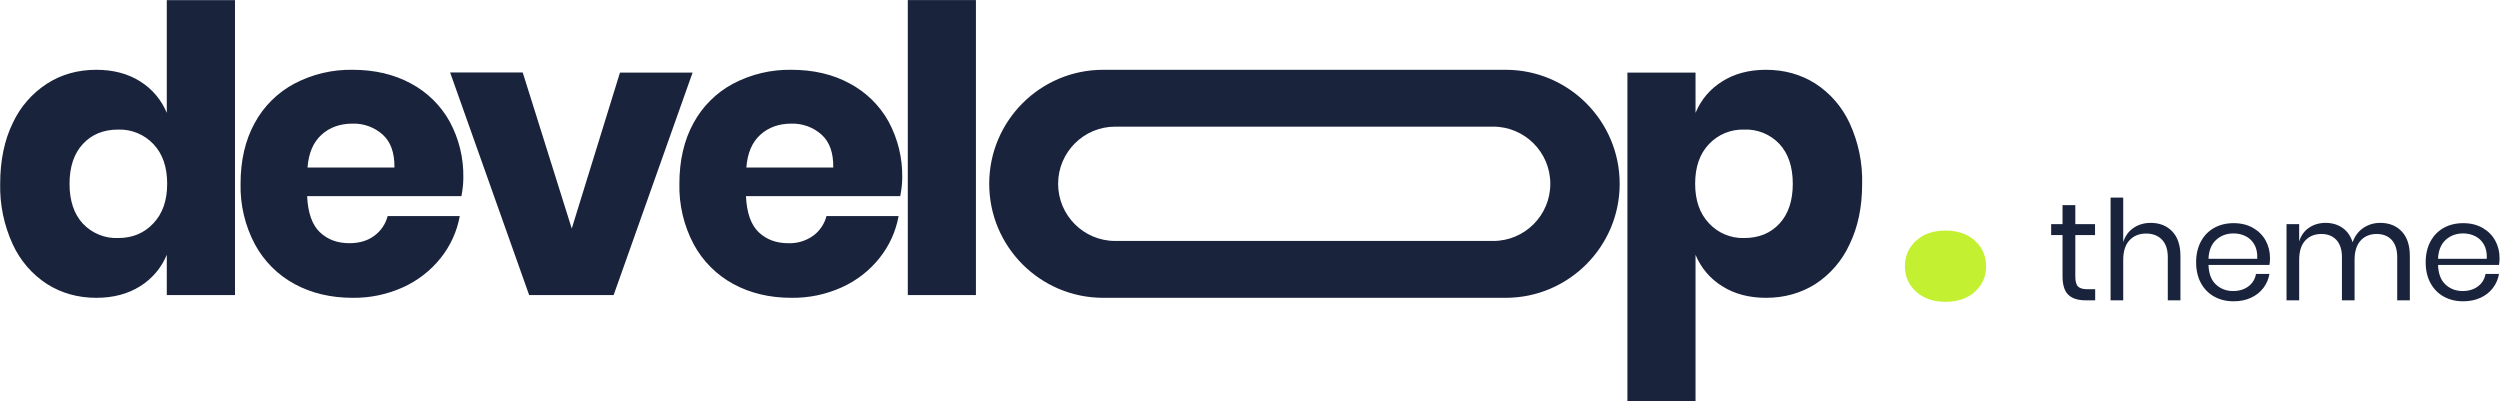
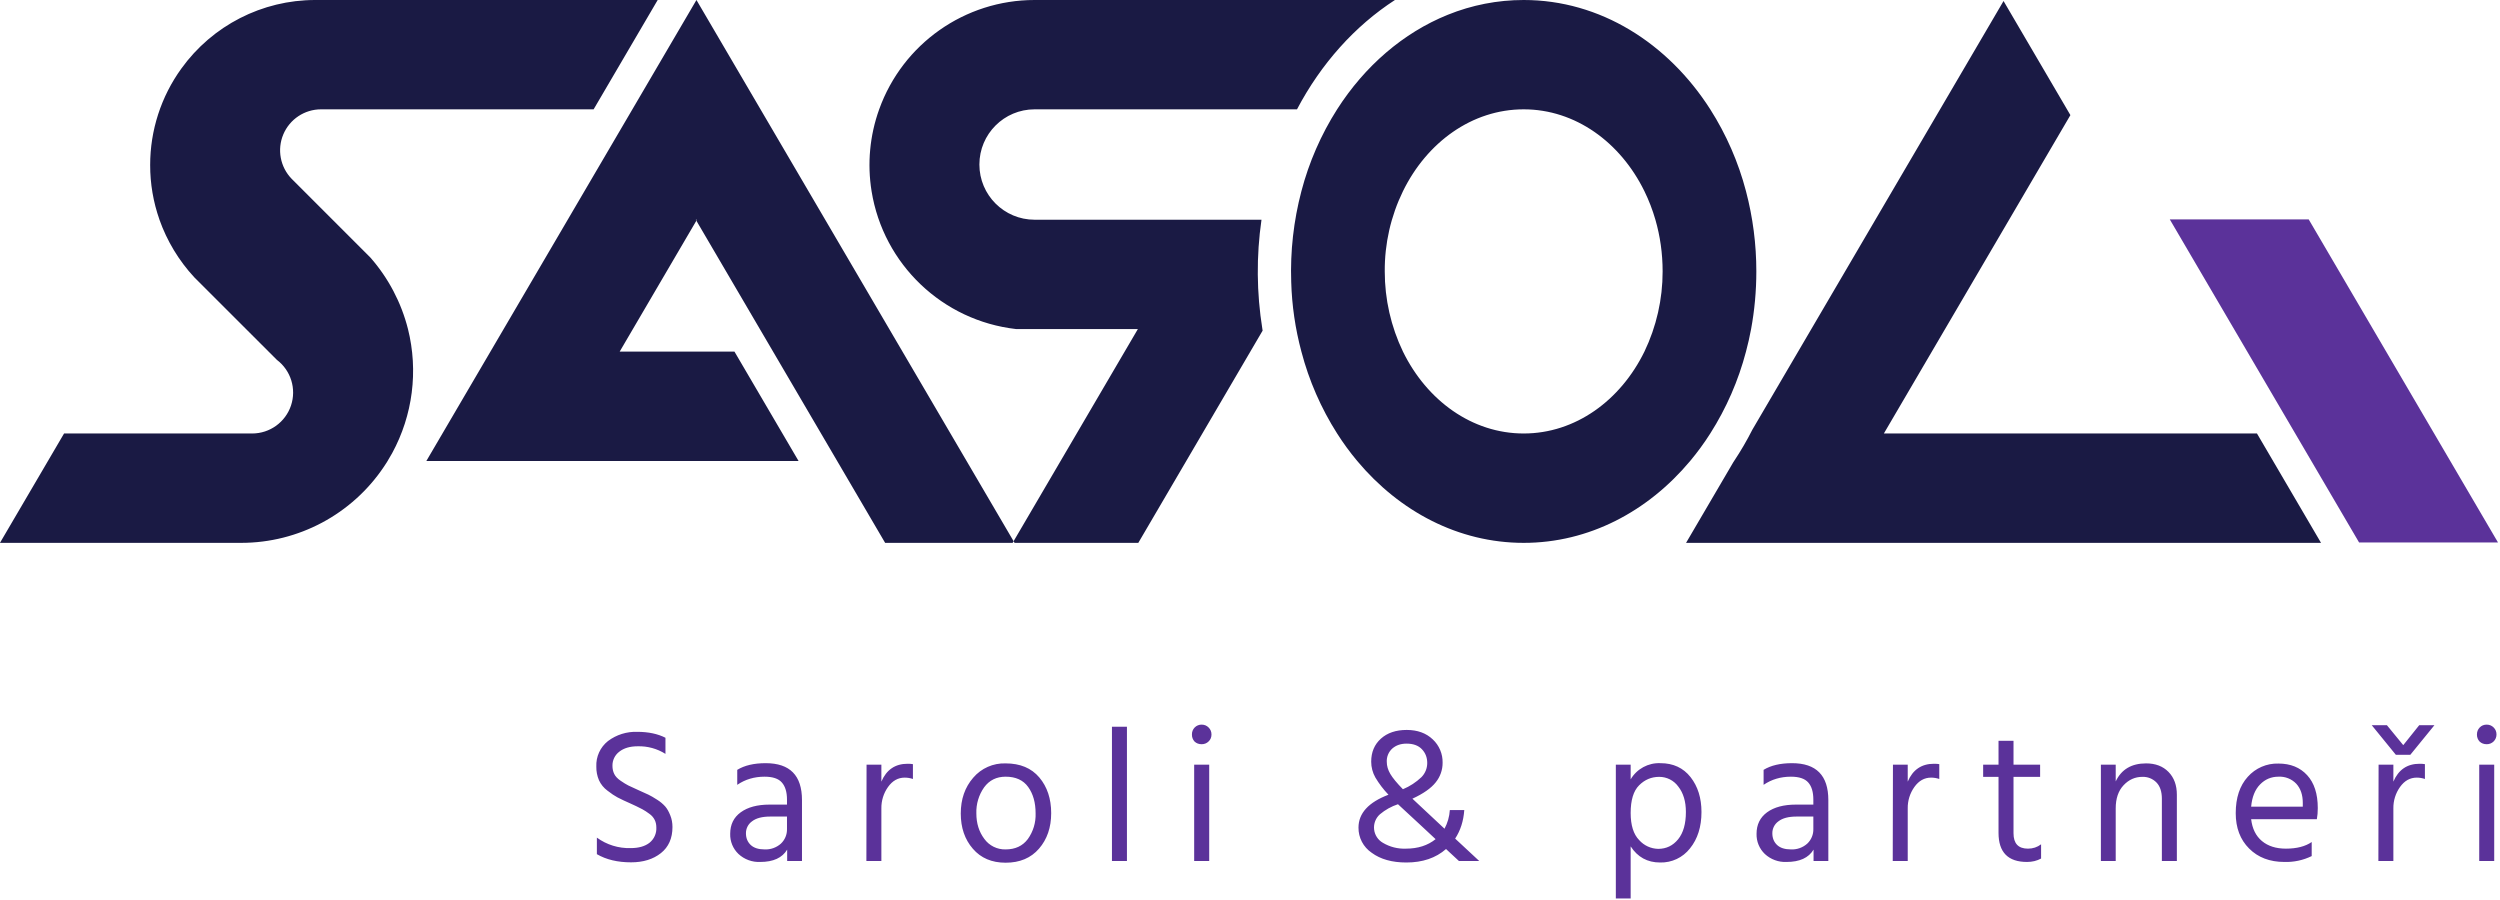
- <svg xmlns="http://www.w3.org/2000/svg" xml:space="preserve" style="fill-rule:evenodd;clip-rule:evenodd;stroke-linejoin:round;stroke-miterlimit:2" viewBox="0 0 1526 245">
-   <path d="M3910.96 1381.52c0-9.86 3.54-18.01 10.62-24.45 7.07-6.44 16.42-9.66 28.04-9.66 11.62 0 20.97 3.22 28.05 9.66 7.07 6.44 10.61 14.59 10.61 24.45 0 9.6-3.54 17.62-10.61 24.06-7.08 6.44-16.43 9.67-28.05 9.67-11.62 0-20.97-3.23-28.04-9.67-7.08-6.44-10.62-14.46-10.62-24.06Z" style="fill:#c3f132;fill-rule:nonzero" transform="matrix(.641 0 0 .641 -1344.17 -722.95)" />
-   <path d="M910.49 261.65c2.2 0 4.1.5 5.68 1.5a8.7 8.7 0 0 1 3.45 4.08v-14.6h8.83v38.18h-8.83v-5.21a8.7 8.7 0 0 1-3.45 4.07c-1.59 1-3.48 1.5-5.68 1.5-2.37 0-4.5-.6-6.37-1.78a12.18 12.18 0 0 1-4.44-5.14 17.8 17.8 0 0 1-1.63-7.84c0-3.03.55-5.65 1.63-7.87a12.2 12.2 0 0 1 4.44-5.1c1.87-1.2 4-1.79 6.37-1.79Zm2.84 7.74c-1.9 0-3.42.62-4.57 1.86-1.15 1.24-1.73 2.96-1.73 5.16s.58 3.92 1.73 5.16a5.94 5.94 0 0 0 4.57 1.86c1.86 0 3.38-.64 4.56-1.91 1.2-1.27 1.78-2.98 1.78-5.11 0-2.17-.59-3.88-1.77-5.13a6 6 0 0 0-4.57-1.89Zm44.68 6.25c0 .72-.08 1.51-.25 2.37h-19.97c.1 2.17.65 3.72 1.65 4.67 1 .95 2.27 1.42 3.82 1.42 1.3 0 2.39-.33 3.25-.98a4.57 4.57 0 0 0 1.7-2.53h9.34a12.21 12.21 0 0 1-2.48 5.44 13.2 13.2 0 0 1-4.85 3.77 15.36 15.36 0 0 1-6.55 1.37c-2.82 0-5.32-.6-7.5-1.78a12.73 12.73 0 0 1-5.14-5.14 15.93 15.93 0 0 1-1.86-7.84c0-3.03.61-5.65 1.83-7.87a12.54 12.54 0 0 1 5.14-5.1 15.62 15.62 0 0 1 7.53-1.79c2.86 0 5.37.59 7.53 1.76a12.4 12.4 0 0 1 5.03 4.92 14.66 14.66 0 0 1 1.78 7.3Zm-8.92-1.34c.03-1.9-.48-3.32-1.52-4.26a5.6 5.6 0 0 0-3.9-1.42c-1.62 0-2.96.48-4.02 1.44-1.07.97-1.67 2.38-1.81 4.24h11.25Zm22.96 7.89 6.24-20.18h9.4l-10.22 28.8h-10.94L956.3 262h9.4l6.34 20.18Zm42.78-6.55c0 .72-.09 1.51-.26 2.37H994.6c.1 2.17.65 3.72 1.65 4.67 1 .95 2.27 1.42 3.82 1.42a5.2 5.2 0 0 0 3.25-.98 4.54 4.54 0 0 0 1.7-2.53h9.34a12.15 12.15 0 0 1-2.48 5.44 13.1 13.1 0 0 1-4.85 3.77 15.33 15.33 0 0 1-6.55 1.37c-2.82 0-5.32-.6-7.5-1.78a12.73 12.73 0 0 1-5.14-5.14 15.93 15.93 0 0 1-1.86-7.84c0-3.03.61-5.65 1.83-7.87a12.55 12.55 0 0 1 5.14-5.1 15.62 15.62 0 0 1 7.53-1.79c2.86 0 5.37.59 7.53 1.76a12.41 12.41 0 0 1 5.04 4.92 14.74 14.74 0 0 1 1.78 7.3Zm-8.93-1.34c.03-1.9-.47-3.32-1.52-4.26a5.61 5.61 0 0 0-3.9-1.42c-1.62 0-2.96.48-4.02 1.44-1.07.97-1.67 2.38-1.81 4.24h11.25Zm18.47-21.68v38.19h-8.82v-38.19h8.82Zm102.29 9.03c2.38 0 4.5.6 6.38 1.78a12.2 12.2 0 0 1 4.43 5.11 17.67 17.67 0 0 1 1.63 7.87c0 3-.54 5.6-1.63 7.84a12.18 12.18 0 0 1-4.43 5.14c-1.88 1.18-4 1.78-6.38 1.78-2.2 0-4.09-.5-5.67-1.5a8.64 8.64 0 0 1-3.46-4.07v18.93h-8.82v-42.52h8.82v5.22a8.64 8.64 0 0 1 3.46-4.08c1.58-1 3.47-1.5 5.67-1.5Zm-2.83 7.74a6 6 0 0 0-4.57 1.89c-1.19 1.25-1.78 2.96-1.78 5.13 0 2.13.59 3.84 1.78 5.1a5.96 5.96 0 0 0 4.57 1.92c1.89 0 3.41-.62 4.56-1.86 1.15-1.24 1.73-2.96 1.73-5.16s-.58-3.92-1.73-5.16a5.93 5.93 0 0 0-4.56-1.86Zm-16.12 7.02c0 8.14-6.62 14.76-14.76 14.76h-52.1a14.76 14.76 0 0 1 0-29.52h52.1c8.14 0 14.76 6.62 14.76 14.76Zm-8.98 0a7.4 7.4 0 0 0-7.39-7.4h-48.93a7.4 7.4 0 0 0 0 14.8h48.93a7.4 7.4 0 0 0 7.39-7.4Z" style="fill:#19233c" transform="translate(-4234.2 -1191.08) scale(4.715)" />
-   <path d="M198.56 521.53V540h-9.27c-7.63 0-13.33-3.08-17.1-9.24-3.77-6.15-5.66-16.47-5.66-30.93v-68.34h-11.17v-18.24h11.17v-31.62h12.54v31.63h19.35v18.23h-19.35v68.8c0 8.16.88 13.74 2.66 16.74 1.77 3 4.83 4.5 9.2 4.5h7.63Zm54.51-110.35c8.72 0 15.76 4.73 21.12 14.2 5.36 9.46 8.04 23.12 8.04 40.97V540h-12.4v-71.8c0-12.62-1.9-22.32-5.72-29.09s-9-10.16-15.54-10.16c-6.81 0-12.26 3.74-16.35 11.2-4.1 7.47-6.14 18.35-6.14 32.67V540h-12.4V369.16h12.4v74.1c1.91-10.3 5.3-18.23 10.16-23.77 4.86-5.54 10.47-8.31 16.83-8.31Zm117.06 58.4c0 4.47-.18 8.32-.55 11.55h-59.82c.27 14.47 2.7 25.32 7.29 32.55 4.59 7.23 10.2 10.85 16.83 10.85 6 0 11.02-2.58 15.06-7.73 4.04-5.16 6.52-12.05 7.43-20.67h13.21c-.9 8.78-2.93 16.63-6.06 23.55-3.13 6.93-7.2 12.31-12.2 16.16a26.98 26.98 0 0 1-16.9 5.77c-7.17 0-13.53-2.61-19.07-7.85-5.55-5.23-9.88-12.73-13.02-22.5-3.13-9.78-4.7-21.28-4.7-34.52 0-13.23 1.57-24.78 4.7-34.63 3.14-9.85 7.47-17.39 13.02-22.62 5.54-5.23 11.9-7.85 19.07-7.85 7.27 0 13.61 2.62 19.02 7.85 5.4 5.23 9.54 12.23 12.4 21 2.86 8.78 4.29 18.48 4.29 29.1Zm-12.54 1.39c.28-9.39-.63-17.24-2.72-23.55-2.1-6.3-4.95-11-8.59-14.08-3.63-3.08-7.58-4.62-11.85-4.62-6.82 0-12.54 3.58-17.18 10.74-4.63 7.16-7.13 17.66-7.5 31.51h47.84Zm120.74-59.79c8.73 0 15.74 4.73 21.06 14.2 5.31 9.46 7.97 23.12 7.97 40.97V540h-12.4v-71.8c0-12.47-1.8-22-5.38-28.63-3.6-6.62-8.52-9.92-14.79-9.92-6.54 0-11.79 3.65-15.74 10.96-3.95 7.31-5.93 18.05-5.93 32.2V540h-12.4v-71.8c0-12.47-1.82-22-5.45-28.63-3.63-6.62-8.54-9.92-14.72-9.92-6.63 0-11.92 3.65-15.87 10.96-3.96 7.31-5.93 18.05-5.93 32.2V540h-12.4V413.25h12.4v28.86c1.81-10 5.06-17.66 9.74-22.97 4.68-5.3 10.06-7.96 16.15-7.96 6.36 0 11.88 2.73 16.56 8.2 4.68 5.46 8.02 13.5 10.01 24.12 2.1-10.31 5.6-18.28 10.5-23.9 4.9-5.61 10.45-8.42 16.62-8.42Zm117.07 58.4c0 4.47-.18 8.32-.55 11.55h-59.82c.27 14.47 2.7 25.32 7.29 32.55 4.58 7.23 10.2 10.85 16.83 10.85 6 0 11.01-2.58 15.06-7.73 4.04-5.16 6.51-12.05 7.42-20.67h13.22c-.9 8.78-2.93 16.63-6.06 23.55-3.14 6.93-7.2 12.31-12.2 16.16a26.99 26.99 0 0 1-16.9 5.77c-7.18 0-13.54-2.61-19.08-7.85-5.54-5.23-9.88-12.73-13.01-22.5-3.14-9.78-4.7-21.28-4.7-34.52 0-13.23 1.56-24.78 4.7-34.63 3.13-9.85 7.47-17.39 13.01-22.62s11.9-7.85 19.08-7.85c7.27 0 13.6 2.62 19.01 7.85 5.4 5.23 9.54 12.23 12.4 21 2.87 8.78 4.3 18.48 4.3 29.1Zm-12.54 1.39c.27-9.39-.64-17.24-2.73-23.55-2.09-6.3-4.95-11-8.58-14.08-3.64-3.08-7.59-4.62-11.86-4.62-6.81 0-12.54 3.58-17.17 10.74-4.63 7.16-7.13 17.66-7.5 31.51h47.84Z" style="fill:#19233c;fill-rule:nonzero" transform="matrix(.622 0 0 .367 1155.39 -14.86)" />
+ <svg xmlns="http://www.w3.org/2000/svg" xml:space="preserve" style="fill-rule:evenodd;clip-rule:evenodd;stroke-linejoin:round;stroke-miterlimit:2" viewBox="0 0 592 213">
+   <path d="M1015.57 1486.14v3.82a11.71 11.71 0 0 0-6.57-1.8c-1.83 0-3.28.43-4.36 1.28a4.08 4.08 0 0 0-1.62 3.35c0 .72.14 1.37.43 1.94.28.57.78 1.1 1.5 1.59.72.5 1.34.87 1.85 1.13.51.25 1.3.62 2.38 1.1 1.02.45 1.8.8 2.34 1.06.54.25 1.23.66 2.09 1.21a8.8 8.8 0 0 1 1.93 1.62c.44.52.83 1.21 1.17 2.07.35.85.52 1.78.52 2.77 0 2.66-.91 4.73-2.74 6.18-1.83 1.45-4.19 2.18-7.06 2.18-3.18 0-5.88-.64-8.1-1.93v-3.92a12.93 12.93 0 0 0 8.01 2.48c1.88 0 3.37-.42 4.45-1.26a4.34 4.34 0 0 0 1.62-3.64c0-.67-.13-1.26-.39-1.78a3.84 3.84 0 0 0-1.26-1.44c-.58-.44-1.13-.79-1.66-1.08a47.03 47.03 0 0 0-2.95-1.42 48.66 48.66 0 0 1-2.94-1.39c-.68-.36-1.47-.89-2.38-1.6a6.33 6.33 0 0 1-2-2.45 7.82 7.82 0 0 1-.63-3.24 7.3 7.3 0 0 1 2.76-6.05 10.91 10.91 0 0 1 6.95-2.18c2.61 0 4.83.47 6.66 1.4Zm17 11.15v-3.55c1.71-1.05 3.95-1.58 6.74-1.58 5.73 0 8.59 2.91 8.59 8.73v14.44h-3.51v-2.7c-1.17 1.95-3.29 2.92-6.38 2.92a7.1 7.1 0 0 1-5.15-1.89 6.33 6.33 0 0 1-1.96-4.77c0-2.19.83-3.89 2.5-5.1 1.66-1.21 3.93-1.82 6.81-1.82h4.14v-1.17c0-1.8-.41-3.16-1.22-4.07-.8-.92-2.17-1.37-4.09-1.37-2.43 0-4.59.64-6.47 1.93Zm11.78 7.51h-3.96c-1.92 0-3.36.38-4.32 1.13a3.43 3.43 0 0 0-1.44 2.83c0 1.14.38 2.06 1.13 2.77.75.7 1.84 1.05 3.28 1.05a5.4 5.4 0 0 0 3.87-1.37 4.6 4.6 0 0 0 1.44-3.48v-2.93Zm22.35-12.28v4.01c1.2-2.82 3.27-4.23 6.21-4.23.54 0 .96.03 1.26.09v3.51a6.12 6.12 0 0 0-1.94-.32c-1.59 0-2.9.74-3.95 2.21a8.51 8.51 0 0 0-1.58 5.08v12.46h-3.55l.04-22.81h3.51Zm29.42 23.21c-3.27 0-5.86-1.1-7.76-3.31-1.91-2.2-2.86-4.98-2.86-8.34 0-3.39.98-6.21 2.95-8.48a9.67 9.67 0 0 1 7.67-3.39c3.44 0 6.1 1.11 7.98 3.33 1.87 2.22 2.81 5.03 2.81 8.45 0 3.39-.96 6.19-2.88 8.41-1.92 2.22-4.56 3.33-7.91 3.33Zm0-20.37c-2.16 0-3.86.84-5.09 2.52a10.13 10.13 0 0 0-1.84 6.16c0 2.37.63 4.38 1.89 6.05a6.01 6.01 0 0 0 5.04 2.49c2.27 0 4.03-.81 5.26-2.45a9.82 9.82 0 0 0 1.84-6.09c0-2.52-.58-4.6-1.75-6.23-1.17-1.64-2.96-2.45-5.35-2.45Zm25.18 19.97v-31.8h3.55v31.8h-3.55Zm19.47 0v-22.81h3.56v22.81h-3.56Zm.09-28.29a2.35 2.35 0 0 1-.62-1.67 2.27 2.27 0 0 1 2.29-2.34c.66 0 1.21.23 1.66.68.45.45.68 1 .68 1.66 0 .66-.23 1.21-.68 1.64-.45.44-1 .66-1.66.66-.66 0-1.22-.21-1.67-.63Zm67.42 28.29h-4.81l-3.06-2.84c-2.43 2.13-5.56 3.19-9.4 3.19-3.39 0-6.12-.77-8.21-2.31a7.1 7.1 0 0 1-3.12-5.96c0-3.39 2.37-5.98 7.1-7.78a22.5 22.5 0 0 1-3.1-4.07 7.6 7.6 0 0 1-.99-3.76c0-2.24.76-4.06 2.29-5.44 1.53-1.38 3.57-2.07 6.12-2.07 2.55 0 4.6.75 6.16 2.23a7.35 7.35 0 0 1 2.34 5.55 7.3 7.3 0 0 1-1.64 4.64c-1.09 1.38-2.93 2.67-5.51 3.86l7.6 7.11a10.75 10.75 0 0 0 1.26-4.41h3.42c-.18 2.58-.9 4.83-2.16 6.75l5.71 5.31Zm-17.22-27.8c-1.35 0-2.47.38-3.36 1.15a3.97 3.97 0 0 0-1.32 3.17c0 .96.28 1.91.83 2.85.56.95 1.55 2.16 2.99 3.63a14.44 14.44 0 0 0 4.39-2.86 4.76 4.76 0 0 0 1.37-3.35c0-1.29-.42-2.38-1.26-3.26-.84-.89-2.06-1.33-3.64-1.33Zm-.14 24.87c2.82 0 5.16-.75 7.02-2.25l-3.69-3.44a6120.77 6120.77 0 0 0-5.22-4.83 12.92 12.92 0 0 0-4.27 2.38 4.18 4.18 0 0 0 .72 6.77 9.86 9.86 0 0 0 5.44 1.37Zm53.21-19.88v3.47a7.78 7.78 0 0 1 7.06-3.83c3.02 0 5.4 1.11 7.13 3.31 1.72 2.2 2.58 4.95 2.58 8.25 0 3.51-.91 6.38-2.72 8.62a8.68 8.68 0 0 1-7.08 3.34c-3 0-5.32-1.27-6.97-3.82v12.33h-3.51v-31.67h3.51Zm6.52 19.93c1.92 0 3.49-.76 4.72-2.27 1.23-1.52 1.84-3.67 1.84-6.46 0-2.49-.6-4.49-1.8-6.02a5.54 5.54 0 0 0-4.54-2.3c-1.83 0-3.41.67-4.74 2-1.34 1.34-2 3.52-2 6.55 0 2.91.67 5.05 2.02 6.43a6.18 6.18 0 0 0 4.5 2.07Zm24.96-15.16v-3.55c1.71-1.05 3.96-1.58 6.74-1.58 5.73 0 8.59 2.91 8.59 8.73v14.44h-3.5v-2.7c-1.17 1.95-3.3 2.92-6.39 2.92a7.1 7.1 0 0 1-5.15-1.89 6.37 6.37 0 0 1-1.96-4.77c0-2.19.84-3.89 2.5-5.1 1.66-1.21 3.94-1.82 6.81-1.82h4.14v-1.17c0-1.8-.4-3.16-1.21-4.07-.81-.92-2.18-1.37-4.1-1.37-2.43 0-4.58.64-6.47 1.93Zm11.78 7.51h-3.96c-1.92 0-3.35.38-4.31 1.13a3.43 3.43 0 0 0-1.44 2.83c0 1.14.37 2.06 1.12 2.77.75.7 1.84 1.05 3.28 1.05a5.4 5.4 0 0 0 3.87-1.37 4.6 4.6 0 0 0 1.44-3.48v-2.93Zm22.35-12.28v4.01c1.2-2.82 3.27-4.23 6.21-4.23.54 0 .96.03 1.26.09v3.51a6.1 6.1 0 0 0-1.93-.32c-1.59 0-2.91.74-3.96 2.21a8.51 8.51 0 0 0-1.58 5.08v12.46h-3.55l.05-22.81h3.5Zm25.05 2.88v13.36c0 2.43 1.14 3.64 3.42 3.64 1.17 0 2.21-.34 3.11-1.03v3.37c-.99.54-2.1.81-3.33.81-4.5 0-6.75-2.29-6.75-6.88v-13.27h-3.64v-2.88h3.64v-5.66h3.55v5.66h6.3v2.88h-6.3Zm24.2-2.88v3.96c1.35-2.85 3.75-4.27 7.2-4.27 2.21 0 3.98.67 5.3 2.02 1.32 1.35 1.98 3.15 1.98 5.4v15.7h-3.55v-14.76c0-1.68-.43-2.96-1.28-3.84a4.44 4.44 0 0 0-3.35-1.33c-1.71 0-3.19.66-4.43 1.98-1.25 1.32-1.87 3.15-1.87 5.49v12.46h-3.51v-22.81h3.51Zm46.41 18.31v3.33a13.75 13.75 0 0 1-6.47 1.39c-3.45 0-6.23-1.06-8.34-3.17-2.12-2.11-3.18-4.91-3.18-8.39 0-3.63.95-6.49 2.84-8.59a9.36 9.36 0 0 1 7.28-3.15c2.85 0 5.11.92 6.79 2.75 1.68 1.83 2.52 4.42 2.52 7.78 0 .96-.07 1.84-.22 2.65h-15.56c.27 2.25 1.12 3.97 2.56 5.17 1.44 1.2 3.33 1.8 5.67 1.8 2.55 0 4.59-.52 6.11-1.57Zm-2.11-8.37v-.9c0-1.89-.51-3.39-1.53-4.52a5.43 5.43 0 0 0-4.23-1.68c-1.71 0-3.16.61-4.36 1.84-1.2 1.23-1.9 2.98-2.11 5.26h12.23Zm25.46-12.28h-3.42l-5.71-7.01h3.59l3.87 4.72 3.78-4.72h3.6l-5.71 7.01Zm-4.01 2.34v4.01c1.2-2.82 3.27-4.23 6.21-4.23.54 0 .96.03 1.26.09v3.51a6.1 6.1 0 0 0-1.93-.32c-1.59 0-2.91.74-3.96 2.21a8.51 8.51 0 0 0-1.58 5.08v12.46h-3.55l.05-22.81h3.5Zm20.33 22.81v-22.81h3.55v22.81h-3.55Zm.09-28.29a2.36 2.36 0 0 1-.63-1.67c0-.66.22-1.21.65-1.66.44-.45.99-.68 1.65-.68.66 0 1.21.23 1.66.68.45.45.67 1 .67 1.66a2.28 2.28 0 0 1-2.33 2.3c-.66 0-1.22-.21-1.67-.63Z" style="fill:#5b329a" transform="translate(-857.99 -1311.44)" />
+   <path d="m1022.89 1363.7-18.16 31h27.18l15.18 25.9h-88.14l63.96-109.16 75.1 128.16-.23.39h-30.19l-44.7-76.29.14-.23h-.27l.13.23Zm75.12 75.9 29.43-50.24h-28.85a39.15 39.15 0 0 1-34.21-32.64 38.94 38.94 0 0 1 1.8-19.39 39.1 39.1 0 0 1 36.8-25.89h85.33c-9.51 6.16-17.51 15.1-23.19 25.89h-62.14a13.07 13.07 0 0 0 0 26.14h53.73a86.03 86.03 0 0 0 .21 25.89l.06.37-29.44 50.26h-29.3l-.23-.39Zm-224.85-25.51h44.56a9.7 9.7 0 0 0 5.84-17.43l-19.58-19.57a39.53 39.53 0 0 1-8.23-13.62v-.02a38.66 38.66 0 0 1-2.2-12.93 38.94 38.94 0 0 1 7.39-22.85 39.05 39.05 0 0 1 31.7-16.23h81.09l-15.17 25.89H934a9.7 9.7 0 0 0-6.94 16.46l.18.18 18.46 18.46a40.85 40.85 0 0 1 8.9 16.93 40.81 40.81 0 0 1-3.75 29.39l-1.23 2.11-.74 1.13a40.7 40.7 0 0 1-33.78 18h-57.12l15.18-25.9Zm301.46-76.76c6.54-10.23 15.64-18.12 26.18-22.38a47.86 47.86 0 0 1 18-3.51c18.08 0 34.14 10.18 44.18 25.89a68.38 68.38 0 0 1 8.46 19.39 74.52 74.52 0 0 1 2.45 18.99c0 4.69-.43 9.25-1.24 13.65a71.38 71.38 0 0 1-1.21 5.34 68.38 68.38 0 0 1-8.46 19.39 62.12 62.12 0 0 1-4.76 6.51c-10.01 11.96-23.98 19.39-39.42 19.39-15.44 0-29.41-7.43-39.42-19.39a62.12 62.12 0 0 1-4.76-6.51 68.38 68.38 0 0 1-8.46-19.39 71.38 71.38 0 0 1-2.41-16.51 74.52 74.52 0 0 1 2.41-21.47 68.38 68.38 0 0 1 8.46-19.39Zm44.18 0c-12.24 0-22.92 7.81-28.59 19.39a42.69 42.69 0 0 0-4.31 18.99 43.8 43.8 0 0 0 4.31 18.99c5.67 11.58 16.35 19.39 28.59 19.39 12.24 0 22.92-7.81 28.59-19.39a43.8 43.8 0 0 0 4.31-18.99c0-4.28-.6-8.39-1.71-12.24a41.74 41.74 0 0 0-2.6-6.75c-5.67-11.58-16.35-19.39-28.59-19.39Zm38.45 102.66 11.22-19.15.16-.24a72.33 72.33 0 0 0 4.32-7.41l59.48-101.51 15.83 27.02-44.17 75.39h88.35l15.17 25.9h-150.36Z" style="fill:#1a1a44" transform="translate(-857.99 -1311.44)" />
+   <path d="m1464.31 631.49 87.89 150h-64.5l-87.89-150h64.5Z" style="fill:#5b329a" transform="matrix(.51 0 0 .51 -200.1 -270.11)" />
</svg>
